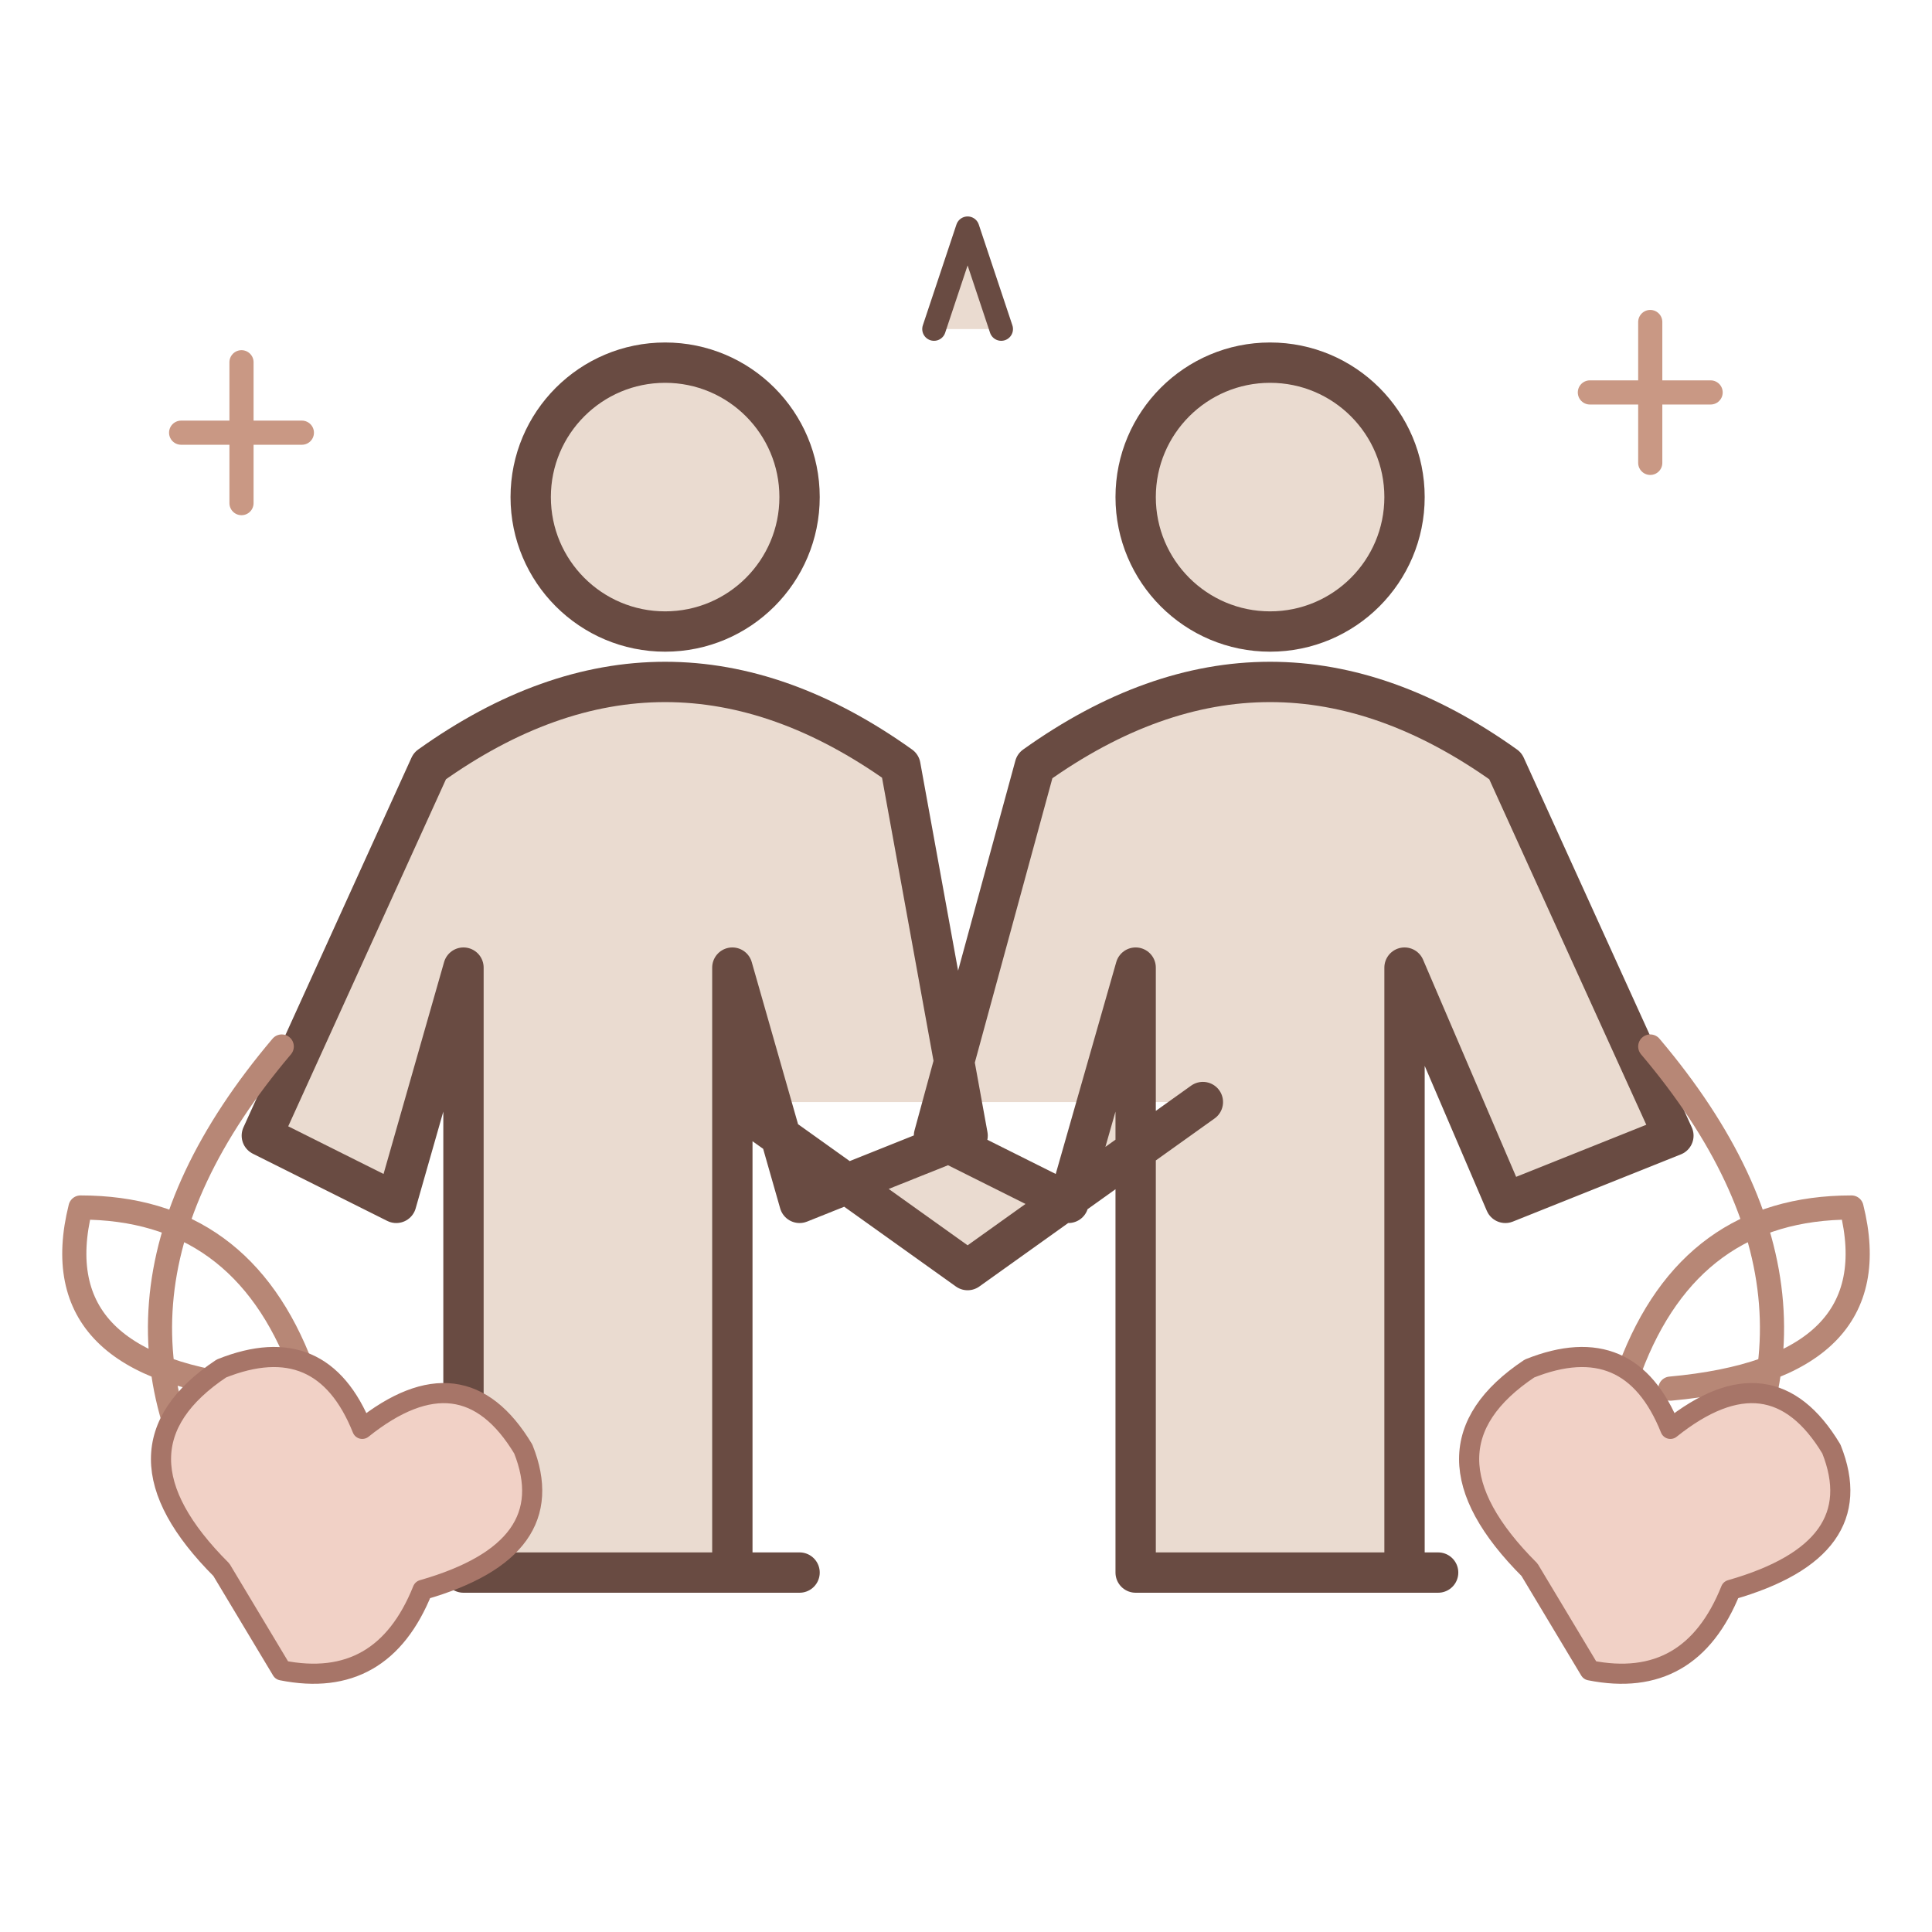
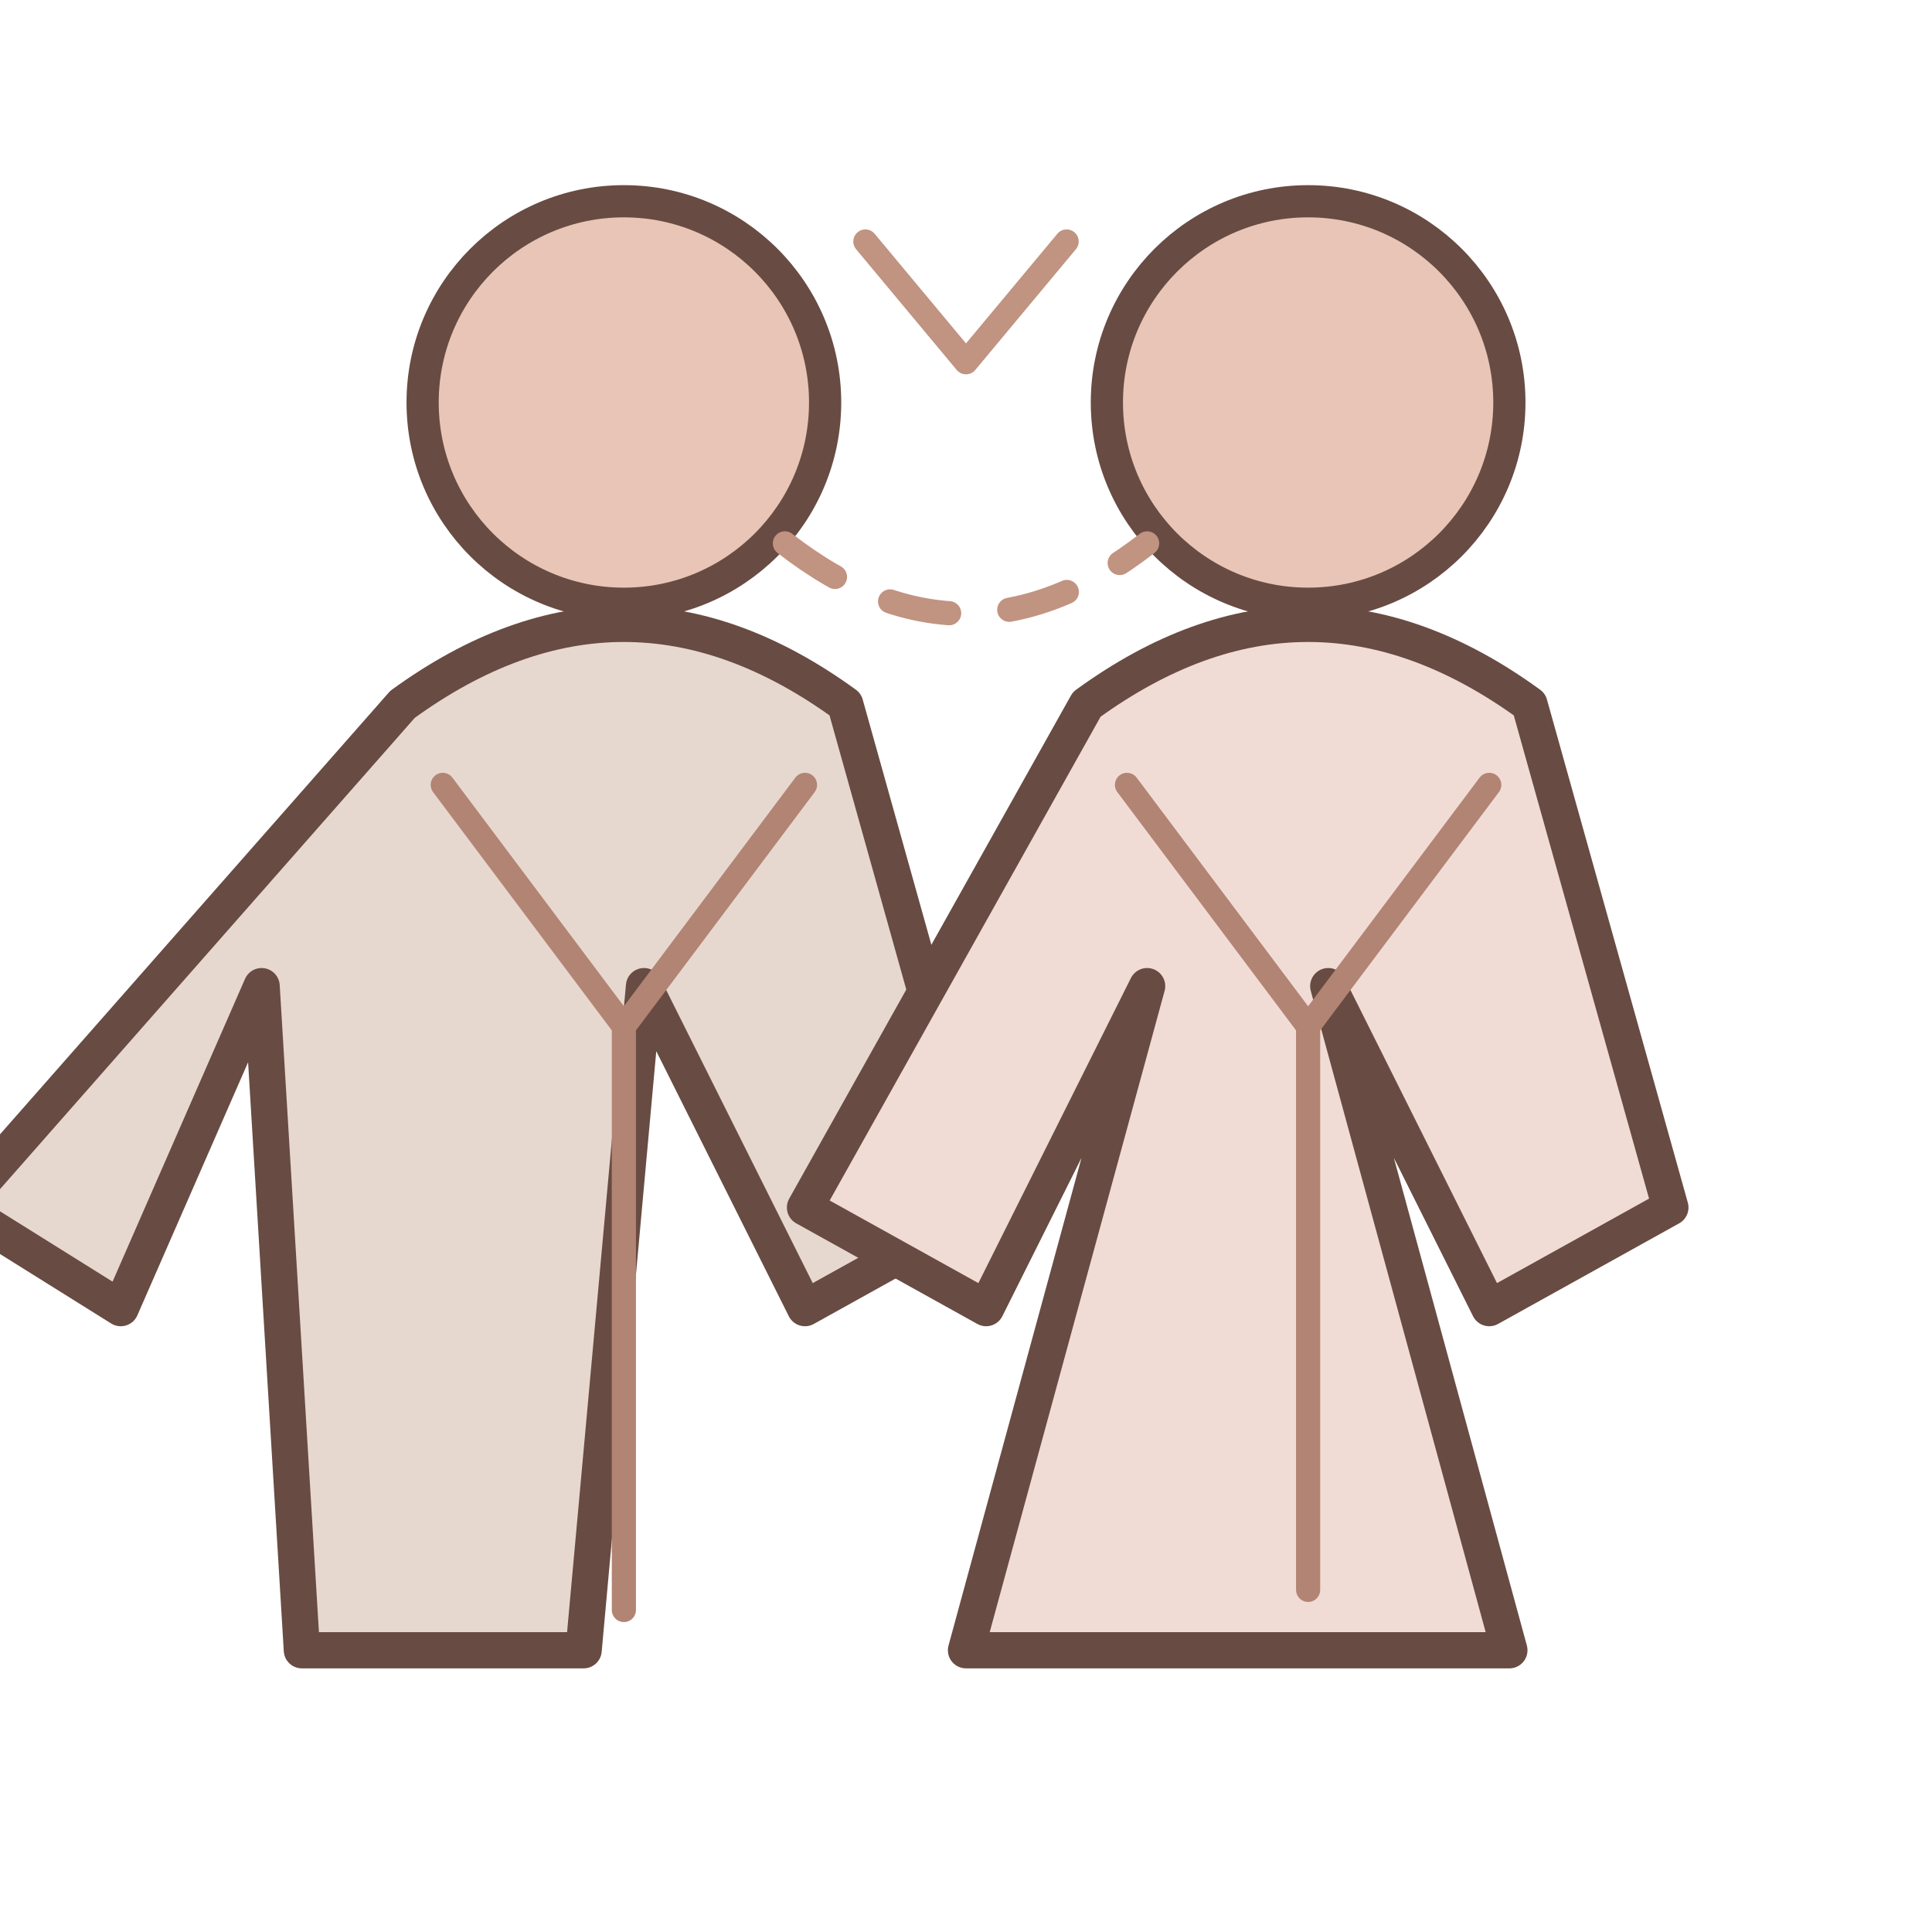
<svg xmlns="http://www.w3.org/2000/svg" viewBox="0 0 96 96" fill="none" stroke-linecap="round" stroke-linejoin="round">
-   <g transform="translate(8 8) scale(1.67)" fill="#EADBD0" stroke="#694B42" stroke-width="1.2">
-     <circle cx="15" cy="10" r="4" />
-     <circle cx="33" cy="10" r="4" />
-     <path d="M8 18q7-5 14 0l2 11-5 2-2-7v18H9V24l-2 7-4-2zM26 18q7-5 14 0l5 11-5 2-3-7v18h-8V24l-2 7-4-2zM17 28l7 5 7-5M19 42h-9m28 0h-9" />
-     <path d="m23 5 1-3 1 3" stroke-width=".7" />
-   </g>
-   <g fill="none" stroke="#B78776" stroke-width="1.2">
-     <path d="M12 77q-9-12 2-25m-1 17q-11-1-9-9 8 0 11 8m69 9q9-12-2-25m1 17q11-1 9-9-8 0-11 8" />
-   </g>
-   <g fill="#F1D1C6" stroke="#A77568" stroke-width="1">
-     <path d="M11 78q-6-6 0-10 5-2 7 3 5-4 8 1 2 5-5 7-2 5-7 4zM76 78q-6-6 0-10 5-2 7 3 5-4 8 1 2 5-5 7-2 5-7 4z" />
-   </g>
-   <g stroke="#C99884" stroke-width="1.2">
-     <path d="M12 18v7m-3-3.5h6M82 16v7m-3-3.5h6" />
-   </g>
+   <circle cx="31" cy="20" r="10" fill="#E8C5B6" stroke="#684B42" stroke-width="1.6" />
+   <circle cx="65" cy="20" r="10" fill="#E8C5B6" stroke="#684B42" stroke-width="1.6" />
+   <path d="M20 35q11-8 22 0l7 25-9 5-8-16-3 33H15l-2-33-7 16-8-5z" fill="#E7D8CF" stroke="#684B42" stroke-width="1.8" />
+   <path d="M54 35q11-8 22 0l7 25-9 5-8-16 9 33H48l9-33-8 16-9-5z" fill="#F1DCD5" stroke="#684B42" stroke-width="1.8" />
+   <path d="M22 39l9 12 9-12M56 39l9 12 9-12M31 51v29M65 51v28" stroke="#B28474" stroke-width="1.2" />
+   <path d="M39 27q9 7 18 0" stroke="#C19381" stroke-width="1.2" stroke-dasharray="3 3" />
+   <path d="M43 12l5 6 5-6" stroke="#C19381" stroke-width="1.2" />
</svg>
